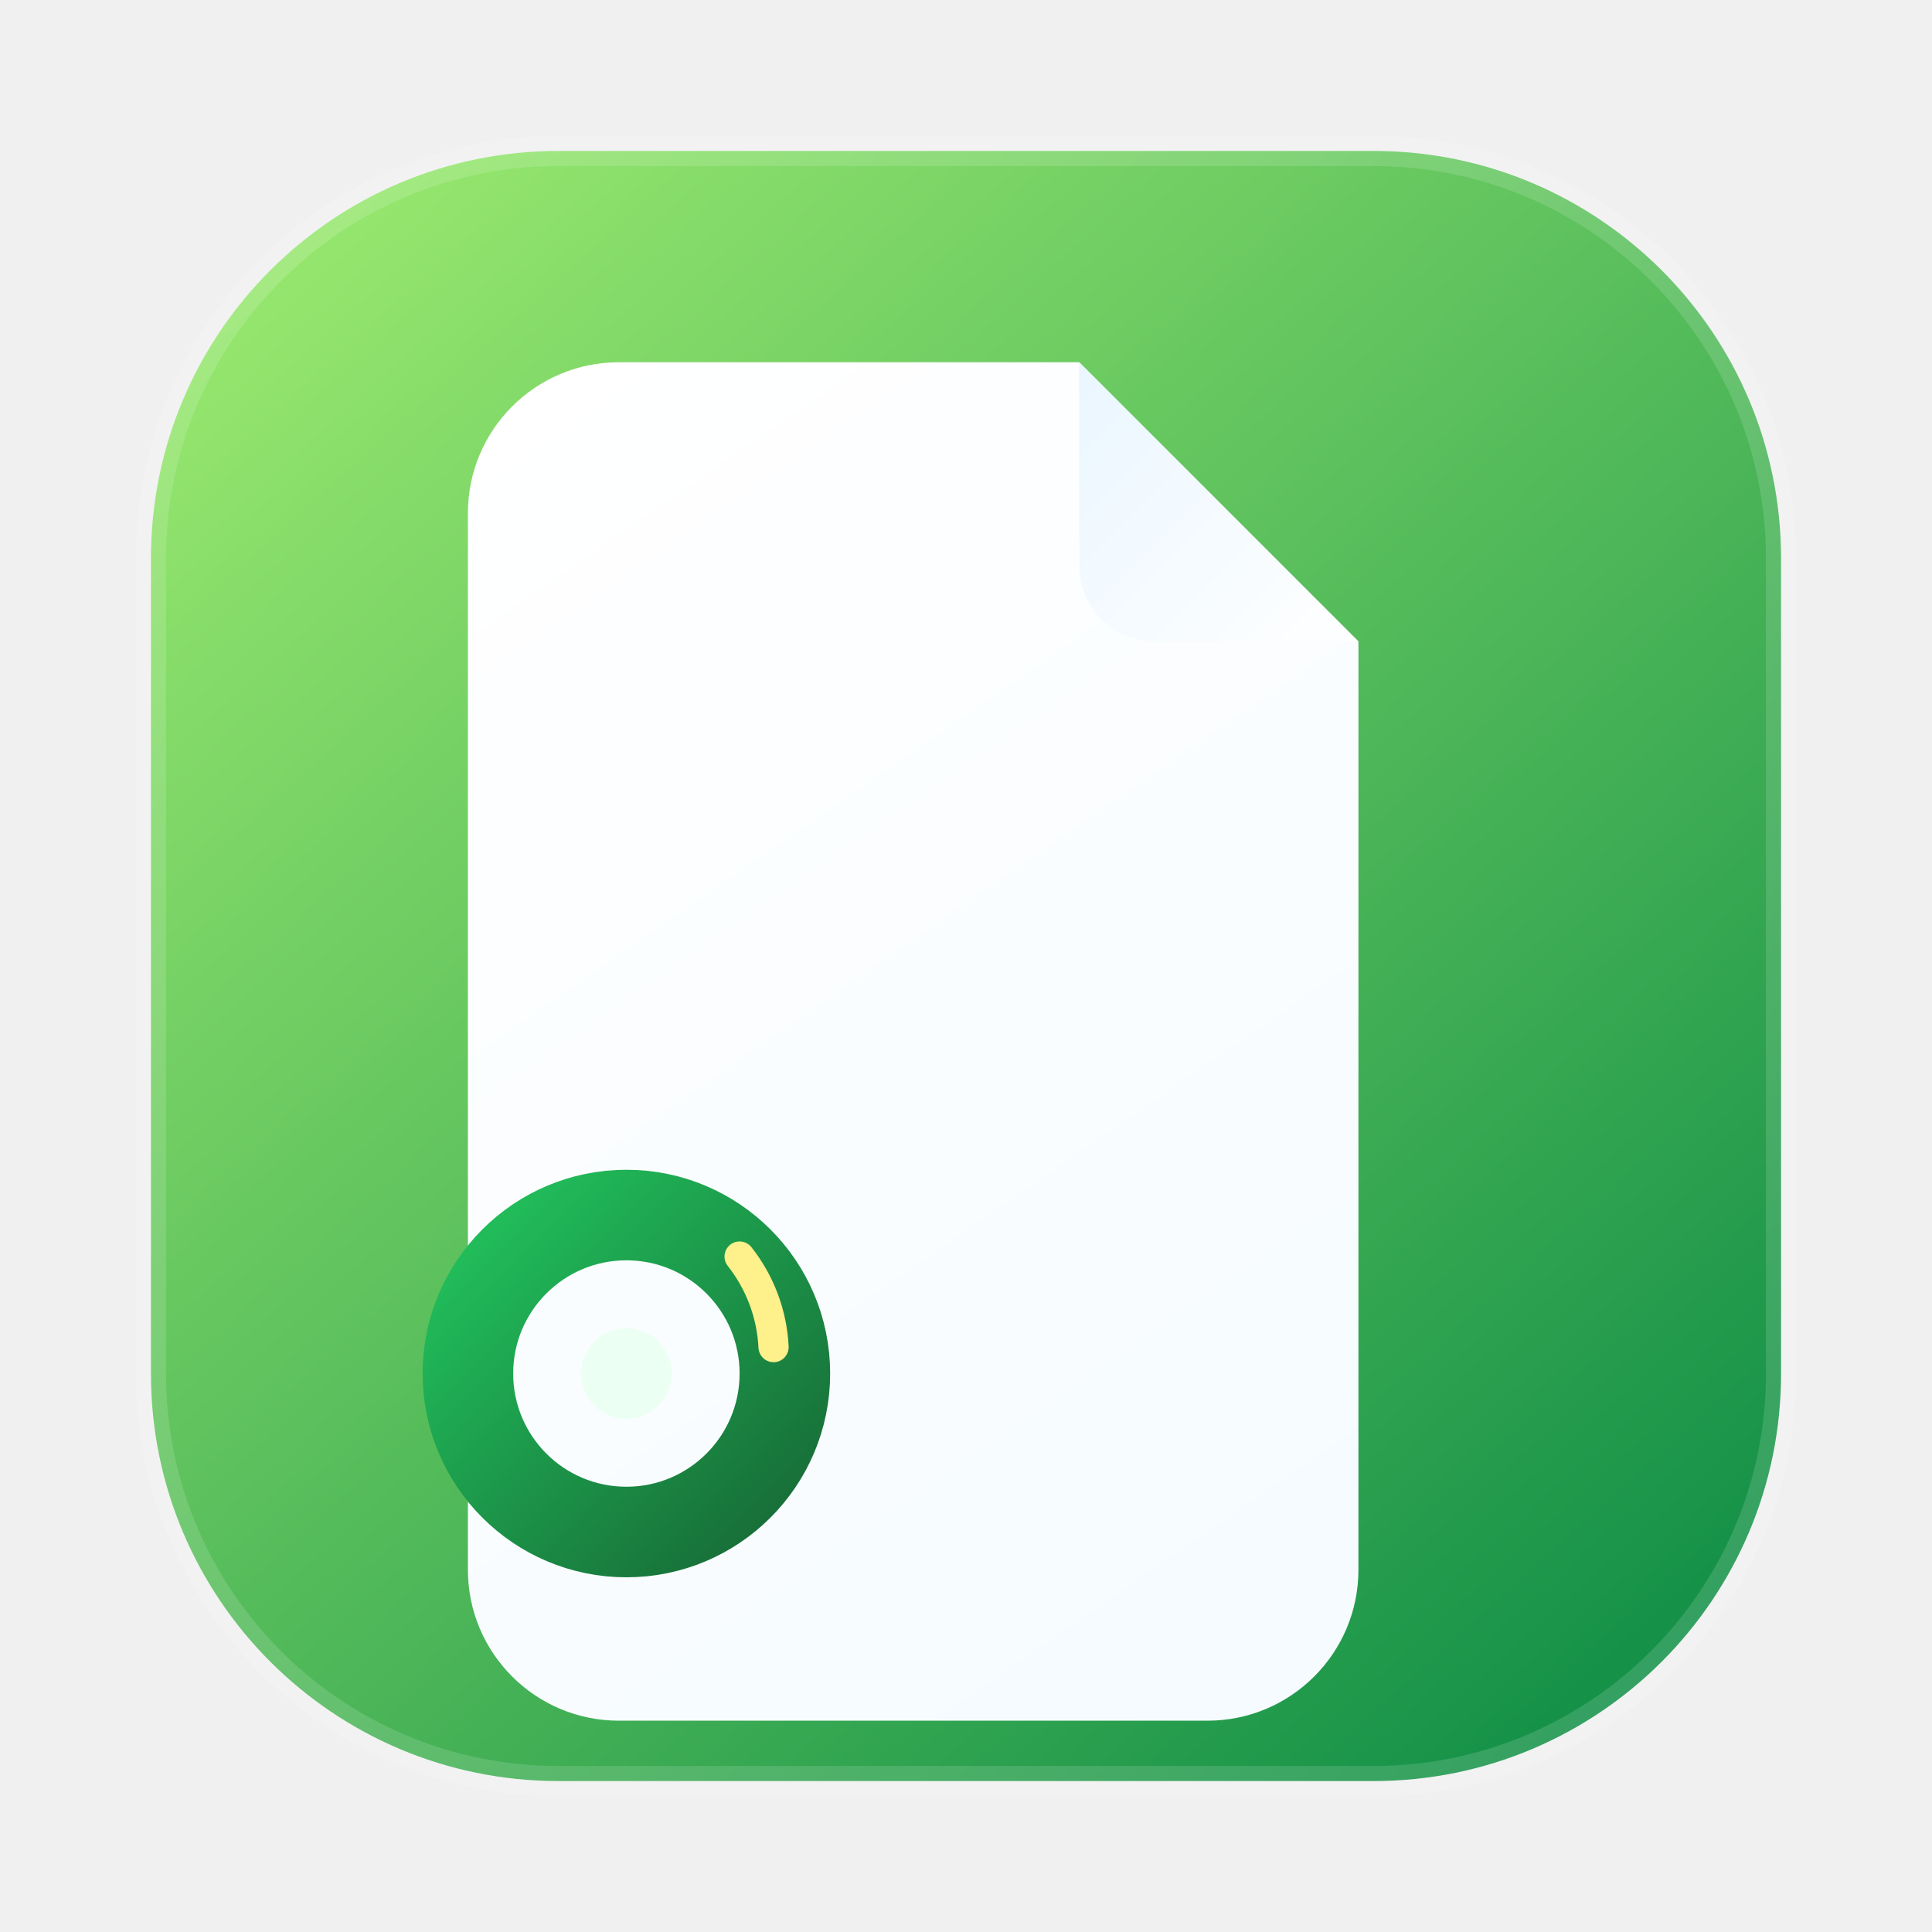
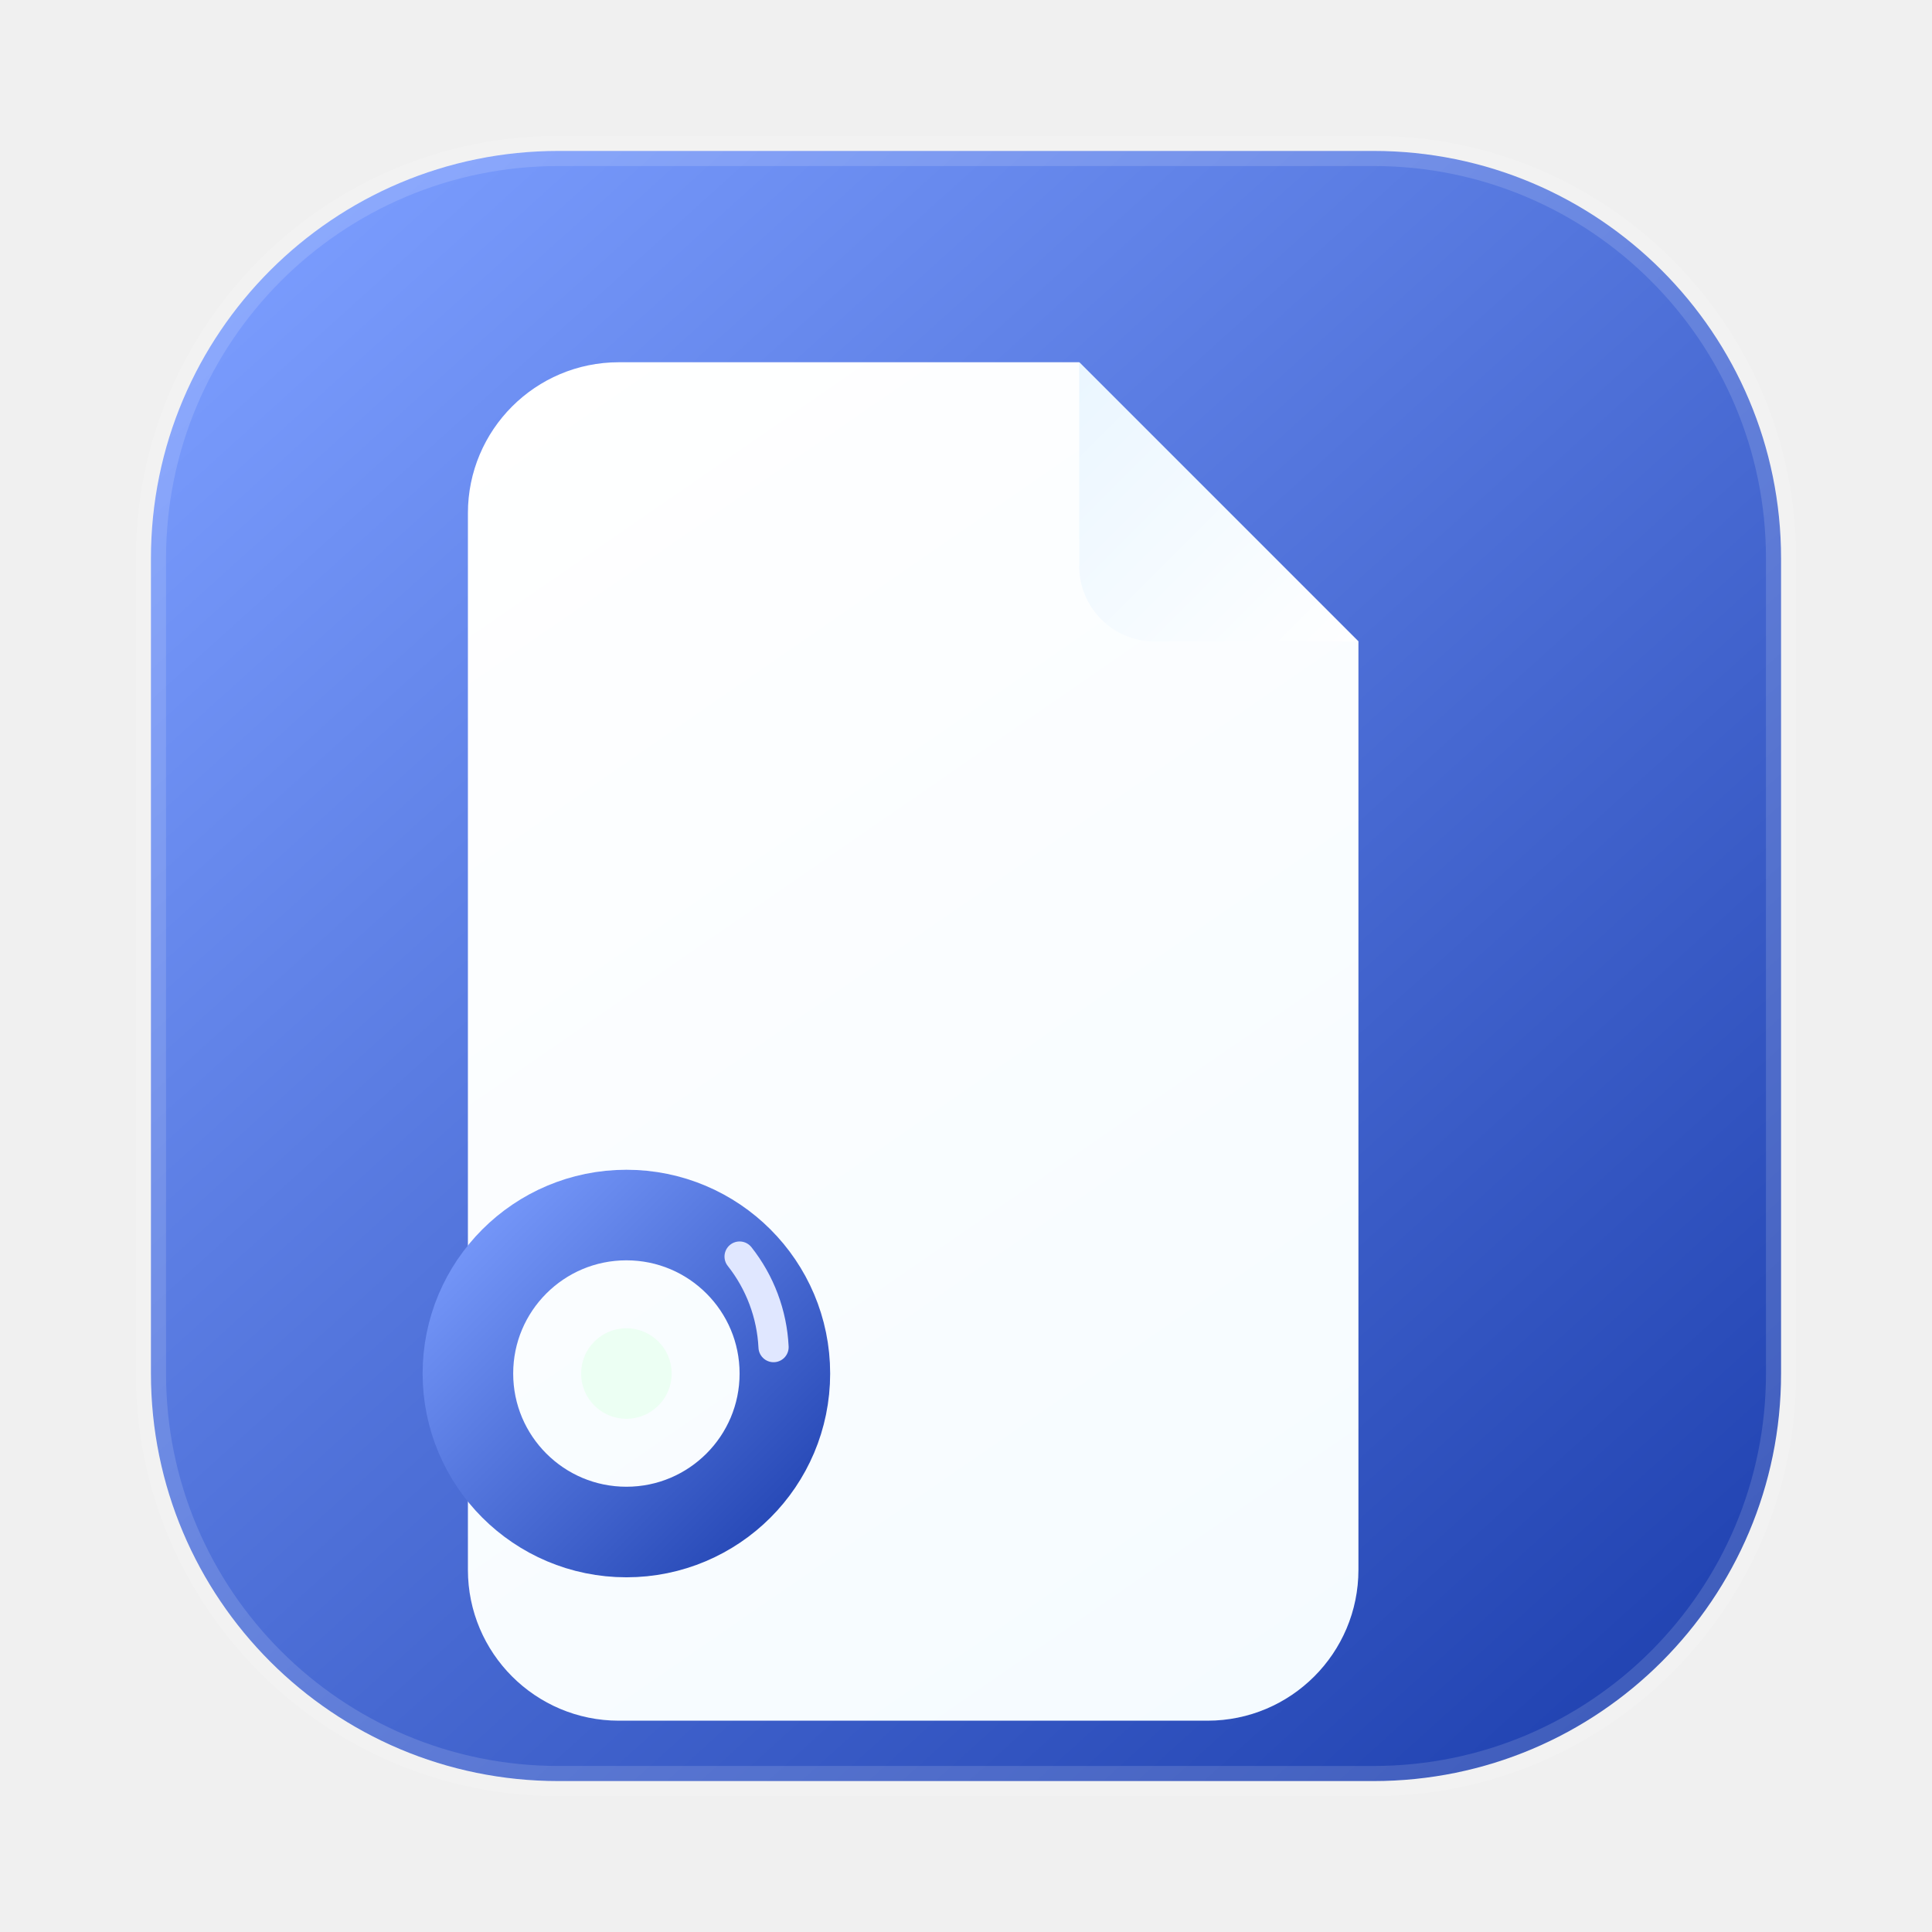
<svg xmlns="http://www.w3.org/2000/svg" width="512" height="512" viewBox="0 0 512 512">
  <defs>
    <linearGradient id="bg" x1="72" y1="48" x2="448" y2="464" gradientUnits="userSpaceOnUse">
-       <stop offset="0" stop-color="#9AE96F" />
-       <stop offset="1" stop-color="#0E8D46" />
+       <stop offset="0" stop-color="#7C9EFF" />
+       <stop offset="1" stop-color="#1E40AF" />
    </linearGradient>
    <linearGradient id="panel" x1="140" y1="96" x2="372" y2="432" gradientUnits="userSpaceOnUse">
      <stop offset="0" stop-color="#ffffff" />
      <stop offset="1" stop-color="#f5fbff" />
    </linearGradient>
    <linearGradient id="fold" x1="286" y1="96" x2="362" y2="172" gradientUnits="userSpaceOnUse">
      <stop offset="0" stop-color="#eaf6ff" />
      <stop offset="1" stop-color="#ffffff" />
    </linearGradient>
    <linearGradient id="ring" x1="120" y1="316" x2="216" y2="412" gradientUnits="userSpaceOnUse">
-       <stop offset="0" stop-color="#22C55E" />
-       <stop offset="1" stop-color="#166534" />
+       <stop offset="0" stop-color="#7C9EFF" />
+       <stop offset="1" stop-color="#1E40AF" />
    </linearGradient>
  </defs>
  <rect x="40" y="40" width="432" height="432" rx="108" fill="url(#bg)" />
  <rect x="40" y="40" width="432" height="432" rx="108" fill="none" opacity=".14" stroke="#ffffff" stroke-width="8" />
  <path d="M164 96h122l74 74v246c0 22.091-17.909 40-40 40H164c-22.091 0-40-17.909-40-40V136c0-22.091 17.909-40 40-40z" fill="url(#panel)" />
  <path d="M286 96v54c0 11.046 8.954 20 20 20h54z" fill="url(#fold)" />
  <circle cx="166" cy="364" r="42" fill="none" stroke="url(#ring)" stroke-width="24" />
  <circle cx="166" cy="364" r="12" fill="#ECFFF3" />
-   <path d="M196 333a42 42 0 0 1 9 24" fill="none" stroke="#FEF08A" stroke-linecap="round" stroke-width="8" />
+   <path d="M196 333a42 42 0 0 1 9 24" fill="none" stroke="#E0E7FF" stroke-linecap="round" stroke-width="8" />
</svg>
